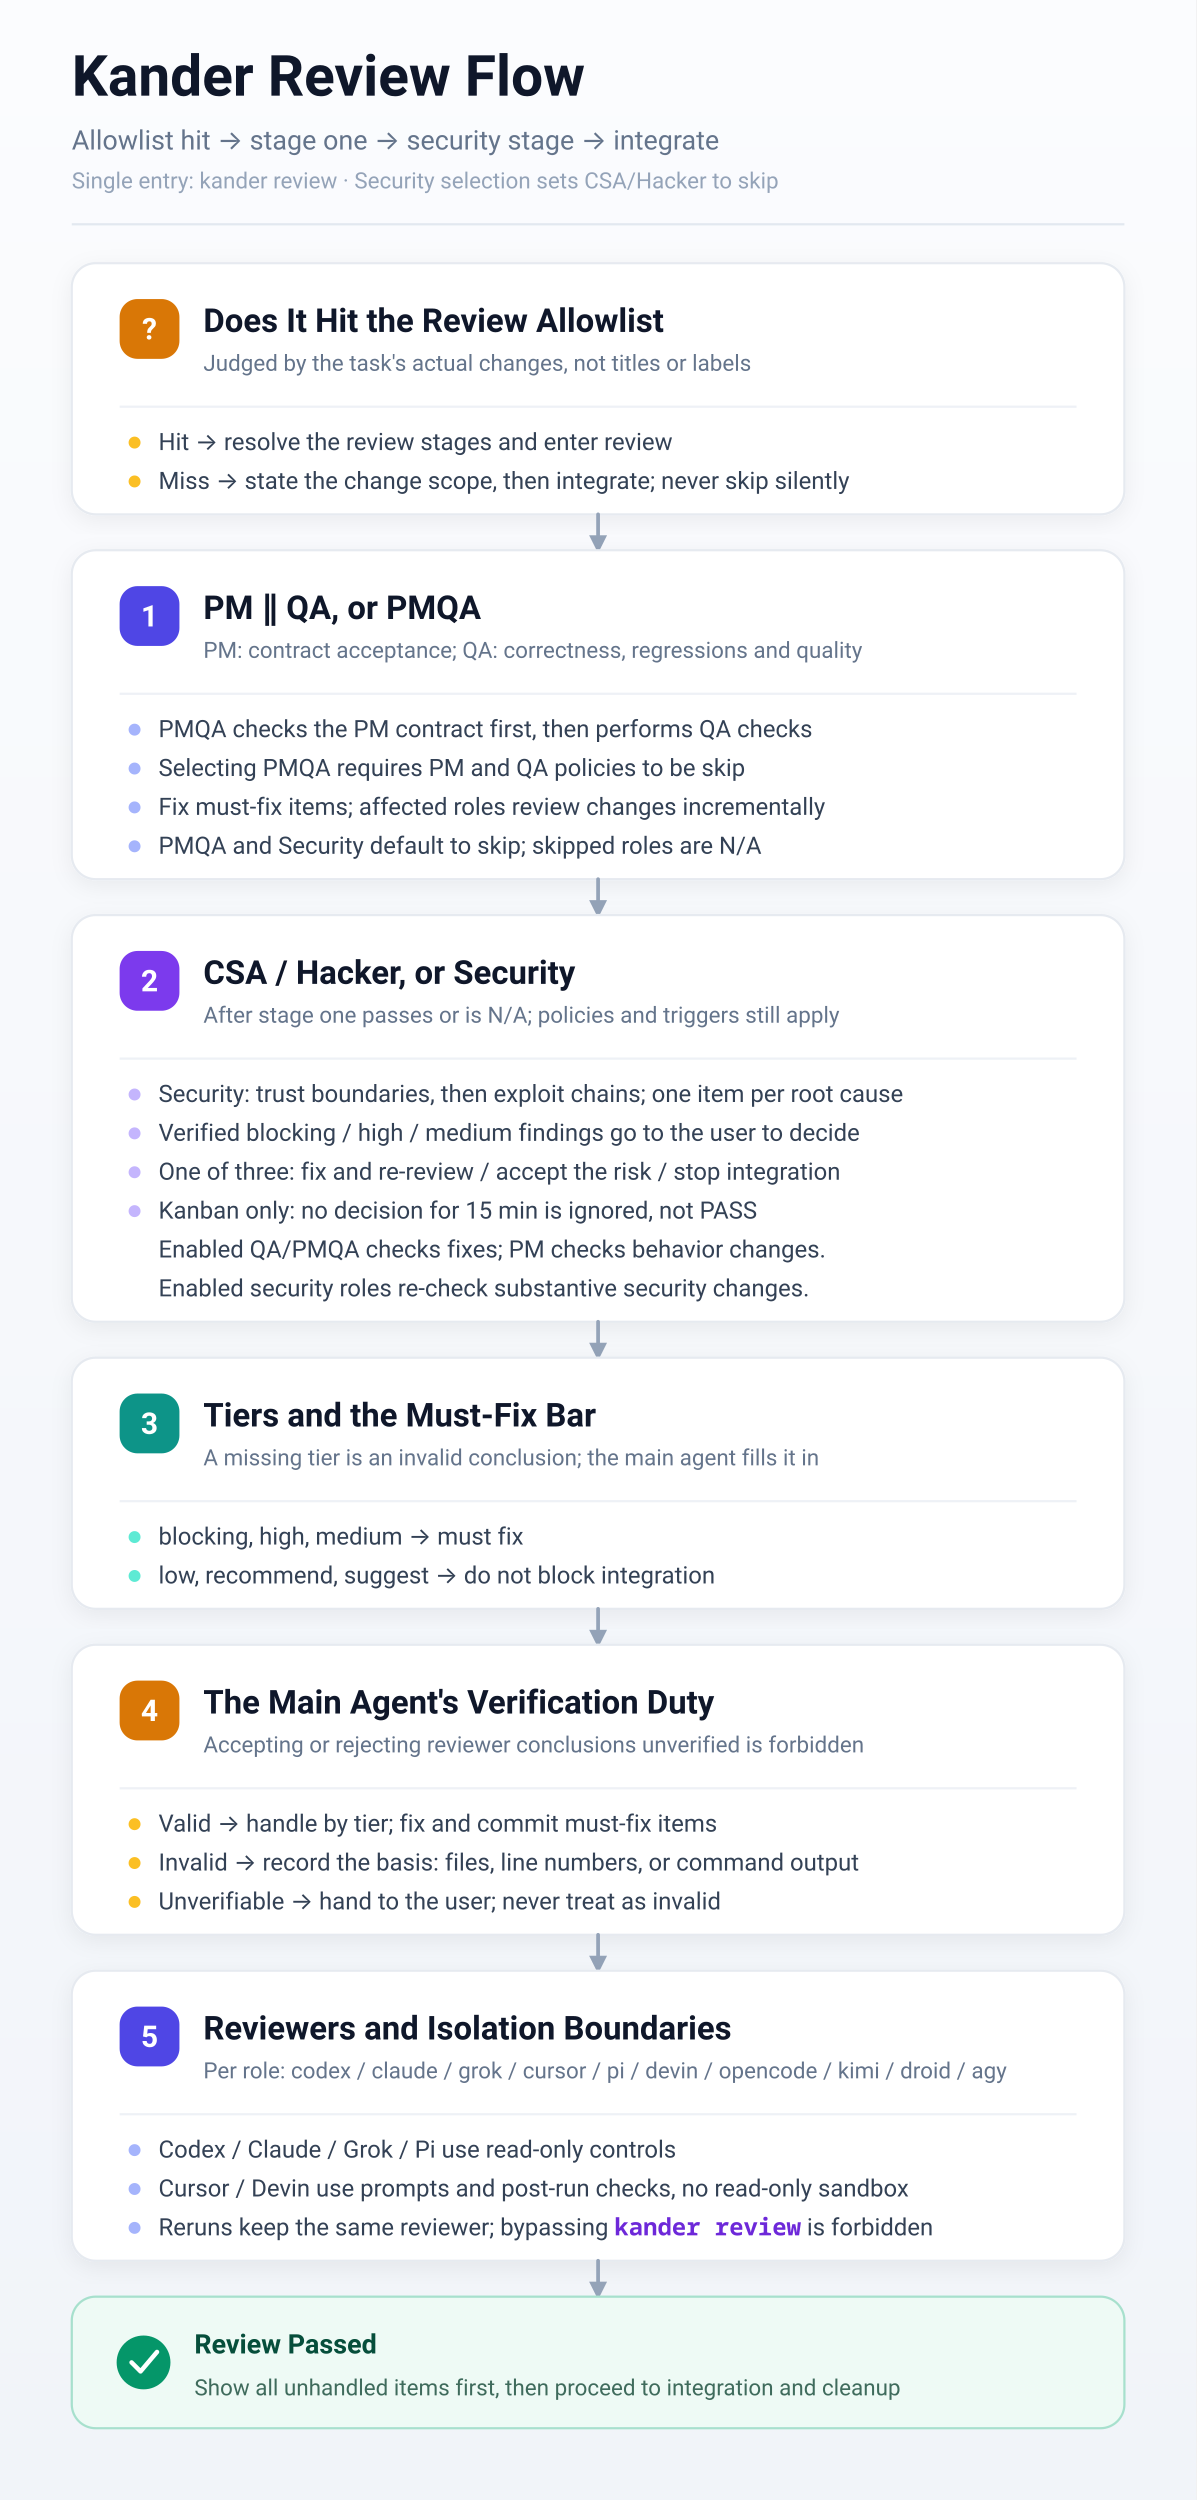
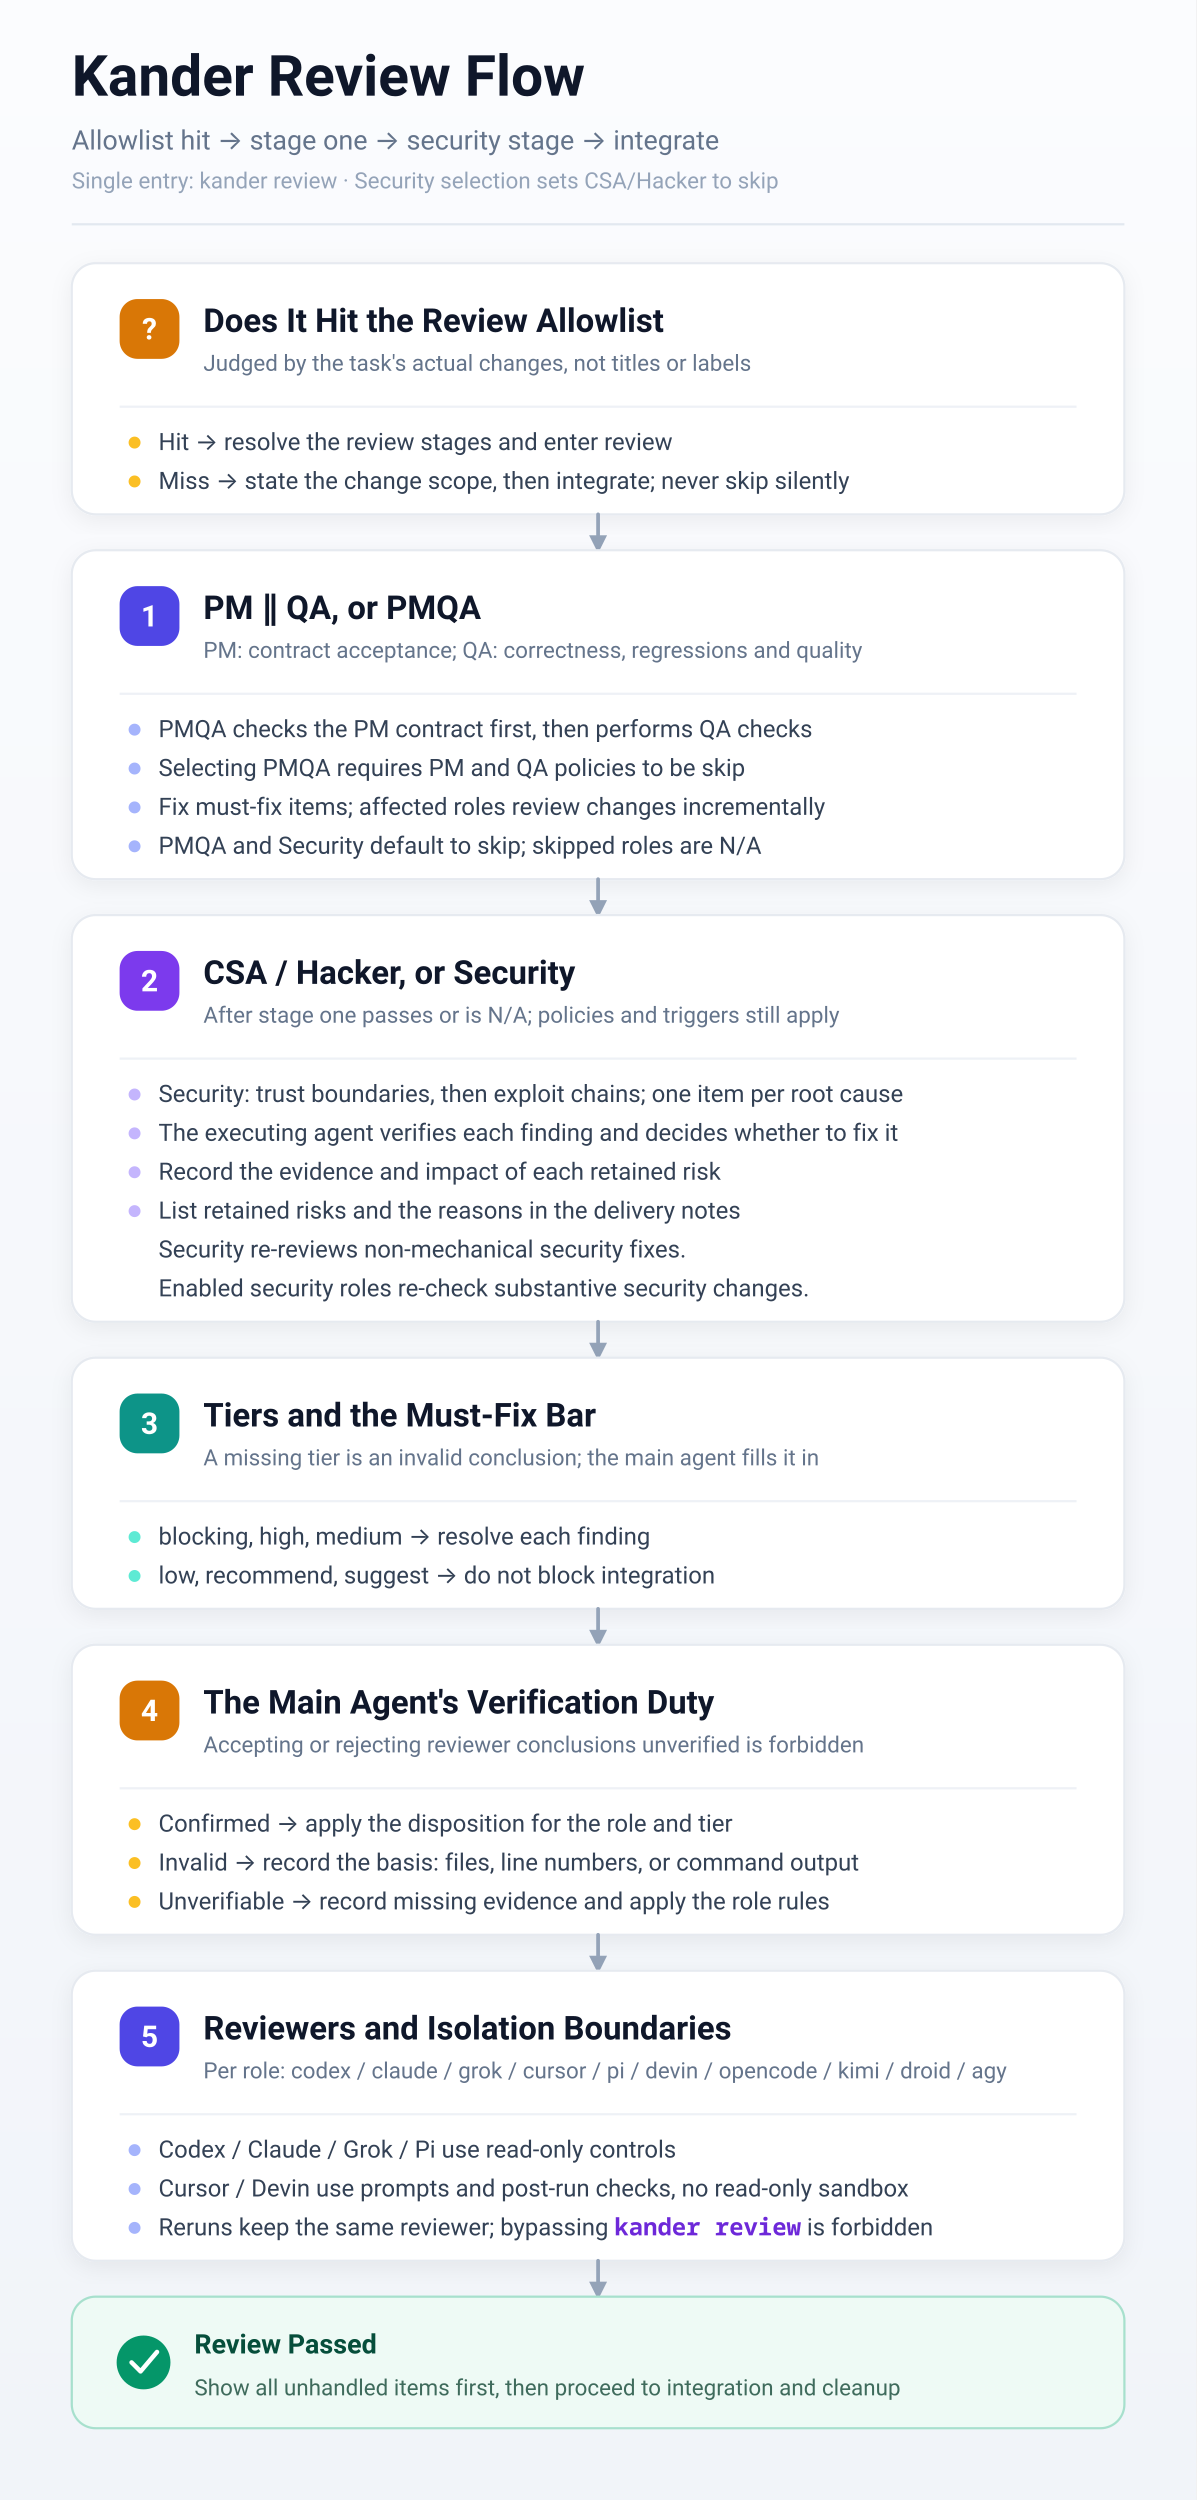
<svg xmlns="http://www.w3.org/2000/svg" width="800" height="1672" viewBox="0 0 800 1672" role="img" aria-labelledby="rv-title rv-desc">
  <defs>
    <linearGradient id="bg" x1="0" y1="0" x2="0" y2="1">
      <stop offset="0" stop-color="#fbfcfe" />
      <stop offset="1" stop-color="#f1f4f9" />
    </linearGradient>
    <filter id="card" x="-8%" y="-8%" width="116%" height="116%">
      <feDropShadow dx="0" dy="4" stdDeviation="7" flood-color="#0f172a" flood-opacity="0.06" />
    </filter>
    <marker id="a-slate" markerWidth="12" markerHeight="12" refX="10" refY="6" orient="auto" markerUnits="userSpaceOnUse">
      <path d="M0,0 L12,6 L0,12 Z" fill="#94a3b8" />
    </marker>
    <style>
      .s { font-family: -apple-system, BlinkMacSystemFont, "Segoe UI", Roboto, "Noto Sans", sans-serif; }
      .h1 { font-size: 38px; font-weight: 700; fill: #0f172a; }
      .h2 { font-size: 18px; fill: #64748b; }
      .tag { font-size: 15px; fill: #94a3b8; }
      .pt { font-size: 22px; font-weight: 700; fill: #0f172a; }
      .pn { font-size: 15px; fill: #64748b; }
      .bt { font-size: 16px; fill: #334155; }
      .num { font-size: 20px; font-weight: 700; fill: #ffffff; }
      .hl { font-family: "SFMono-Regular", "Cascadia Mono", "Noto Sans Mono", "DejaVu Sans Mono", monospace; font-size: 16px; font-weight: 700; fill: #6d28d9; }
      .panel { fill: #ffffff; stroke: #e6eaf0; stroke-width: 1.5; }
      .flow { fill: none; stroke: #94a3b8; stroke-width: 2.5; stroke-linecap: round; marker-end: url(#a-slate); }
    </style>
  </defs>
  <rect width="800" height="1672" fill="url(#bg)" />
  <text x="48" y="64" class="s h1">Kander Review Flow</text>
  <text x="48" y="100" class="s h2">Allowlist hit → stage one → security stage → integrate</text>
  <text x="48" y="126" class="s tag">Single entry: kander review · Security selection sets CSA/Hacker to skip</text>
  <line x1="48" y1="150" x2="752" y2="150" stroke="#e2e8f0" stroke-width="1.5" />
  <rect x="48" y="176" width="704" height="168" rx="16" class="panel" filter="url(#card)" />
  <rect x="80" y="200" width="40" height="40" rx="12" fill="#d97706" />
  <text x="100" y="227" text-anchor="middle" class="s num">?</text>
  <text x="136" y="222" class="s pt">Does It Hit the Review Allowlist</text>
  <text x="136" y="248" class="s pn">Judged by the task's actual changes, not titles or labels</text>
  <line x1="80" y1="272" x2="720" y2="272" stroke="#eef1f6" stroke-width="1.5" />
  <circle cx="90" cy="296" r="4" fill="#fbbf24" />
  <text x="106" y="301" class="s bt">Hit → resolve the review stages and enter review</text>
  <circle cx="90" cy="322" r="4" fill="#fbbf24" />
  <text x="106" y="327" class="s bt">Miss → state the change scope, then integrate; never skip silently</text>
  <path d="M400 344  V368" class="flow" />
  <rect x="48" y="368" width="704" height="220" rx="16" class="panel" filter="url(#card)" />
  <rect x="80" y="392" width="40" height="40" rx="12" fill="#4f46e5" />
  <text x="100" y="419" text-anchor="middle" class="s num">1</text>
  <text x="136" y="414" class="s pt">PM ∥ QA, or PMQA</text>
  <text x="136" y="440" class="s pn">PM: contract acceptance; QA: correctness, regressions and quality</text>
  <line x1="80" y1="464" x2="720" y2="464" stroke="#eef1f6" stroke-width="1.5" />
  <circle cx="90" cy="488" r="4" fill="#a5b4fc" />
  <text x="106" y="493" class="s bt">PMQA checks the PM contract first, then performs QA checks</text>
  <circle cx="90" cy="514" r="4" fill="#a5b4fc" />
  <text x="106" y="519" class="s bt">Selecting PMQA requires PM and QA policies to be skip</text>
  <circle cx="90" cy="540" r="4" fill="#a5b4fc" />
  <text x="106" y="545" class="s bt">Fix must-fix items; affected roles review changes incrementally</text>
  <circle cx="90" cy="566" r="4" fill="#a5b4fc" />
  <text x="106" y="571" class="s bt">PMQA and Security default to skip; skipped roles are N/A</text>
  <path d="M400 588  V612" class="flow" />
  <rect x="48" y="612" width="704" height="272" rx="16" class="panel" filter="url(#card)" />
  <rect x="80" y="636" width="40" height="40" rx="12" fill="#7c3aed" />
  <text x="100" y="663" text-anchor="middle" class="s num">2</text>
  <text x="136" y="658" class="s pt">CSA / Hacker, or Security</text>
  <text x="136" y="684" class="s pn">After stage one passes or is N/A; policies and triggers still apply</text>
  <line x1="80" y1="708" x2="720" y2="708" stroke="#eef1f6" stroke-width="1.5" />
  <circle cx="90" cy="732" r="4" fill="#c4b5fd" />
  <text x="106" y="737" class="s bt">Security: trust boundaries, then exploit chains; one item per root cause</text>
  <circle cx="90" cy="758" r="4" fill="#c4b5fd" />
-   <text x="106" y="763" class="s bt">Verified blocking / high / medium findings go to the user to decide</text>
+   <text x="106" y="763" class="s bt">The executing agent verifies each finding and decides whether to fix it</text>
  <circle cx="90" cy="784" r="4" fill="#c4b5fd" />
-   <text x="106" y="789" class="s bt">One of three: fix and re-review / accept the risk / stop integration</text>
+   <text x="106" y="789" class="s bt">Record the evidence and impact of each retained risk</text>
  <circle cx="90" cy="810" r="4" fill="#c4b5fd" />
-   <text x="106" y="815" class="s bt">Kanban only: no decision for 15 min is ignored, not PASS</text>
-   <text x="106" y="841" class="s bt">Enabled QA/PMQA checks fixes; PM checks behavior changes.</text>
+   <text x="106" y="815" class="s bt">List retained risks and the reasons in the delivery notes</text>
+   <text x="106" y="841" class="s bt">Security re-reviews non-mechanical security fixes.</text>
  <text x="106" y="867" class="s bt">Enabled security roles re-check substantive security changes.</text>
  <path d="M400 884  V908" class="flow" />
  <rect x="48" y="908" width="704" height="168" rx="16" class="panel" filter="url(#card)" />
  <rect x="80" y="932" width="40" height="40" rx="12" fill="#0d9488" />
  <text x="100" y="959" text-anchor="middle" class="s num">3</text>
  <text x="136" y="954" class="s pt">Tiers and the Must-Fix Bar</text>
  <text x="136" y="980" class="s pn">A missing tier is an invalid conclusion; the main agent fills it in</text>
  <line x1="80" y1="1004" x2="720" y2="1004" stroke="#eef1f6" stroke-width="1.5" />
  <circle cx="90" cy="1028" r="4" fill="#5eead4" />
-   <text x="106" y="1033" class="s bt">blocking, high, medium → must fix</text>
+   <text x="106" y="1033" class="s bt">blocking, high, medium → resolve each finding</text>
  <circle cx="90" cy="1054" r="4" fill="#5eead4" />
  <text x="106" y="1059" class="s bt">low, recommend, suggest → do not block integration</text>
  <path d="M400 1076 V1100" class="flow" />
  <rect x="48" y="1100" width="704" height="194" rx="16" class="panel" filter="url(#card)" />
  <rect x="80" y="1124" width="40" height="40" rx="12" fill="#d97706" />
  <text x="100" y="1151" text-anchor="middle" class="s num">4</text>
  <text x="136" y="1146" class="s pt">The Main Agent's Verification Duty</text>
  <text x="136" y="1172" class="s pn">Accepting or rejecting reviewer conclusions unverified is forbidden</text>
  <line x1="80" y1="1196" x2="720" y2="1196" stroke="#eef1f6" stroke-width="1.5" />
  <circle cx="90" cy="1220" r="4" fill="#fbbf24" />
-   <text x="106" y="1225" class="s bt">Valid → handle by tier; fix and commit must-fix items</text>
+   <text x="106" y="1225" class="s bt">Confirmed → apply the disposition for the role and tier</text>
  <circle cx="90" cy="1246" r="4" fill="#fbbf24" />
  <text x="106" y="1251" class="s bt">Invalid → record the basis: files, line numbers, or command output</text>
  <circle cx="90" cy="1272" r="4" fill="#fbbf24" />
-   <text x="106" y="1277" class="s bt">Unverifiable → hand to the user; never treat as invalid</text>
+   <text x="106" y="1277" class="s bt">Unverifiable → record missing evidence and apply the role rules</text>
  <path d="M400 1294 V1318" class="flow" />
  <rect x="48" y="1318" width="704" height="194" rx="16" class="panel" filter="url(#card)" />
  <rect x="80" y="1342" width="40" height="40" rx="12" fill="#4f46e5" />
  <text x="100" y="1369" text-anchor="middle" class="s num">5</text>
  <text x="136" y="1364" class="s pt">Reviewers and Isolation Boundaries</text>
  <text x="136" y="1390" class="s pn">Per role: codex / claude / grok / cursor / pi / devin / opencode / kimi / droid / agy</text>
  <line x1="80" y1="1414" x2="720" y2="1414" stroke="#eef1f6" stroke-width="1.5" />
  <circle cx="90" cy="1438" r="4" fill="#a5b4fc" />
  <text x="106" y="1443" class="s bt">Codex / Claude / Grok / Pi use read-only controls</text>
  <circle cx="90" cy="1464" r="4" fill="#a5b4fc" />
  <text x="106" y="1469" class="s bt">Cursor / Devin use prompts and post-run checks, no read-only sandbox</text>
  <circle cx="90" cy="1490" r="4" fill="#a5b4fc" />
  <text x="106" y="1495" class="s bt">Reruns keep the same reviewer; bypassing <tspan class="hl">kander review</tspan> is forbidden</text>
  <path d="M400 1512 V1536" class="flow" />
  <rect x="48" y="1536" width="704" height="88" rx="16" fill="#eefaf5" stroke="#a7e0cd" stroke-width="1.5" />
  <circle cx="96" cy="1580" r="18" fill="#059669" />
  <path d="M88 1580L94 1586L105 1573" fill="none" stroke="#ffffff" stroke-width="3" stroke-linecap="round" stroke-linejoin="round" />
  <text x="130" y="1574" class="s" font-size="18" font-weight="700" fill="#064e3b">Review Passed</text>
  <text x="130" y="1602" class="s" font-size="15" fill="#3f6b5c">Show all unhandled items first, then proceed to integration and cleanup</text>
</svg>
